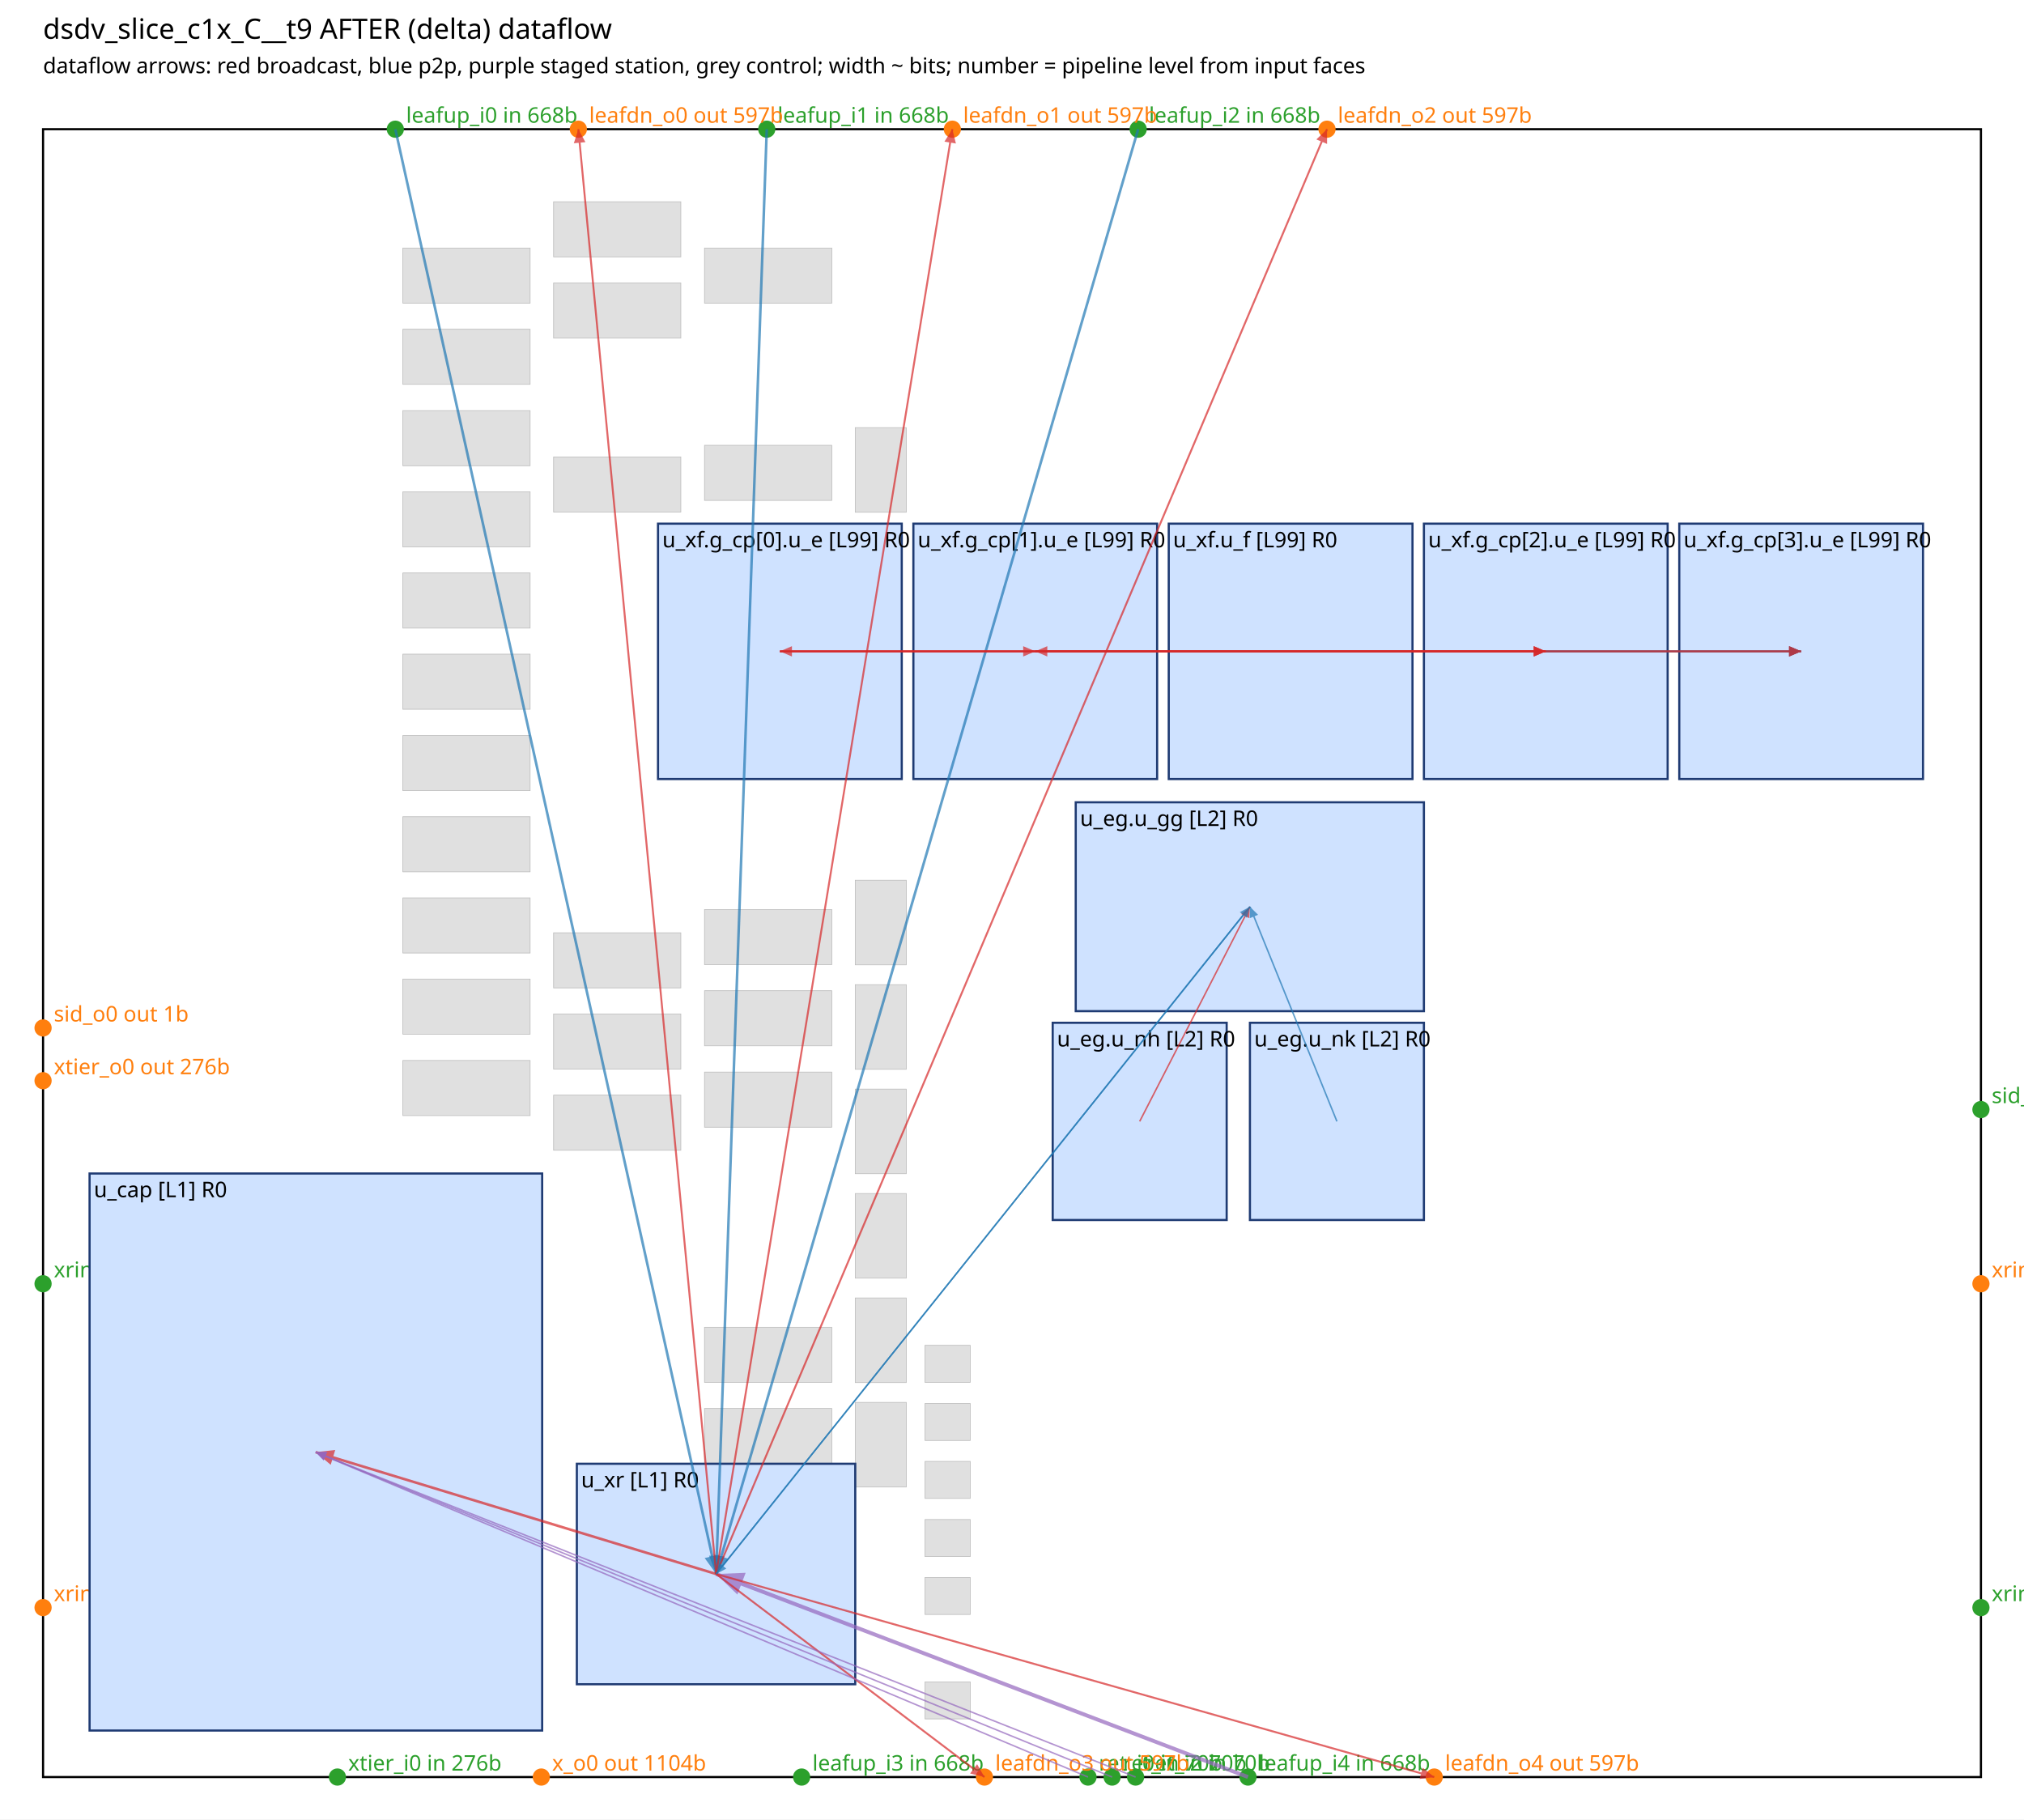
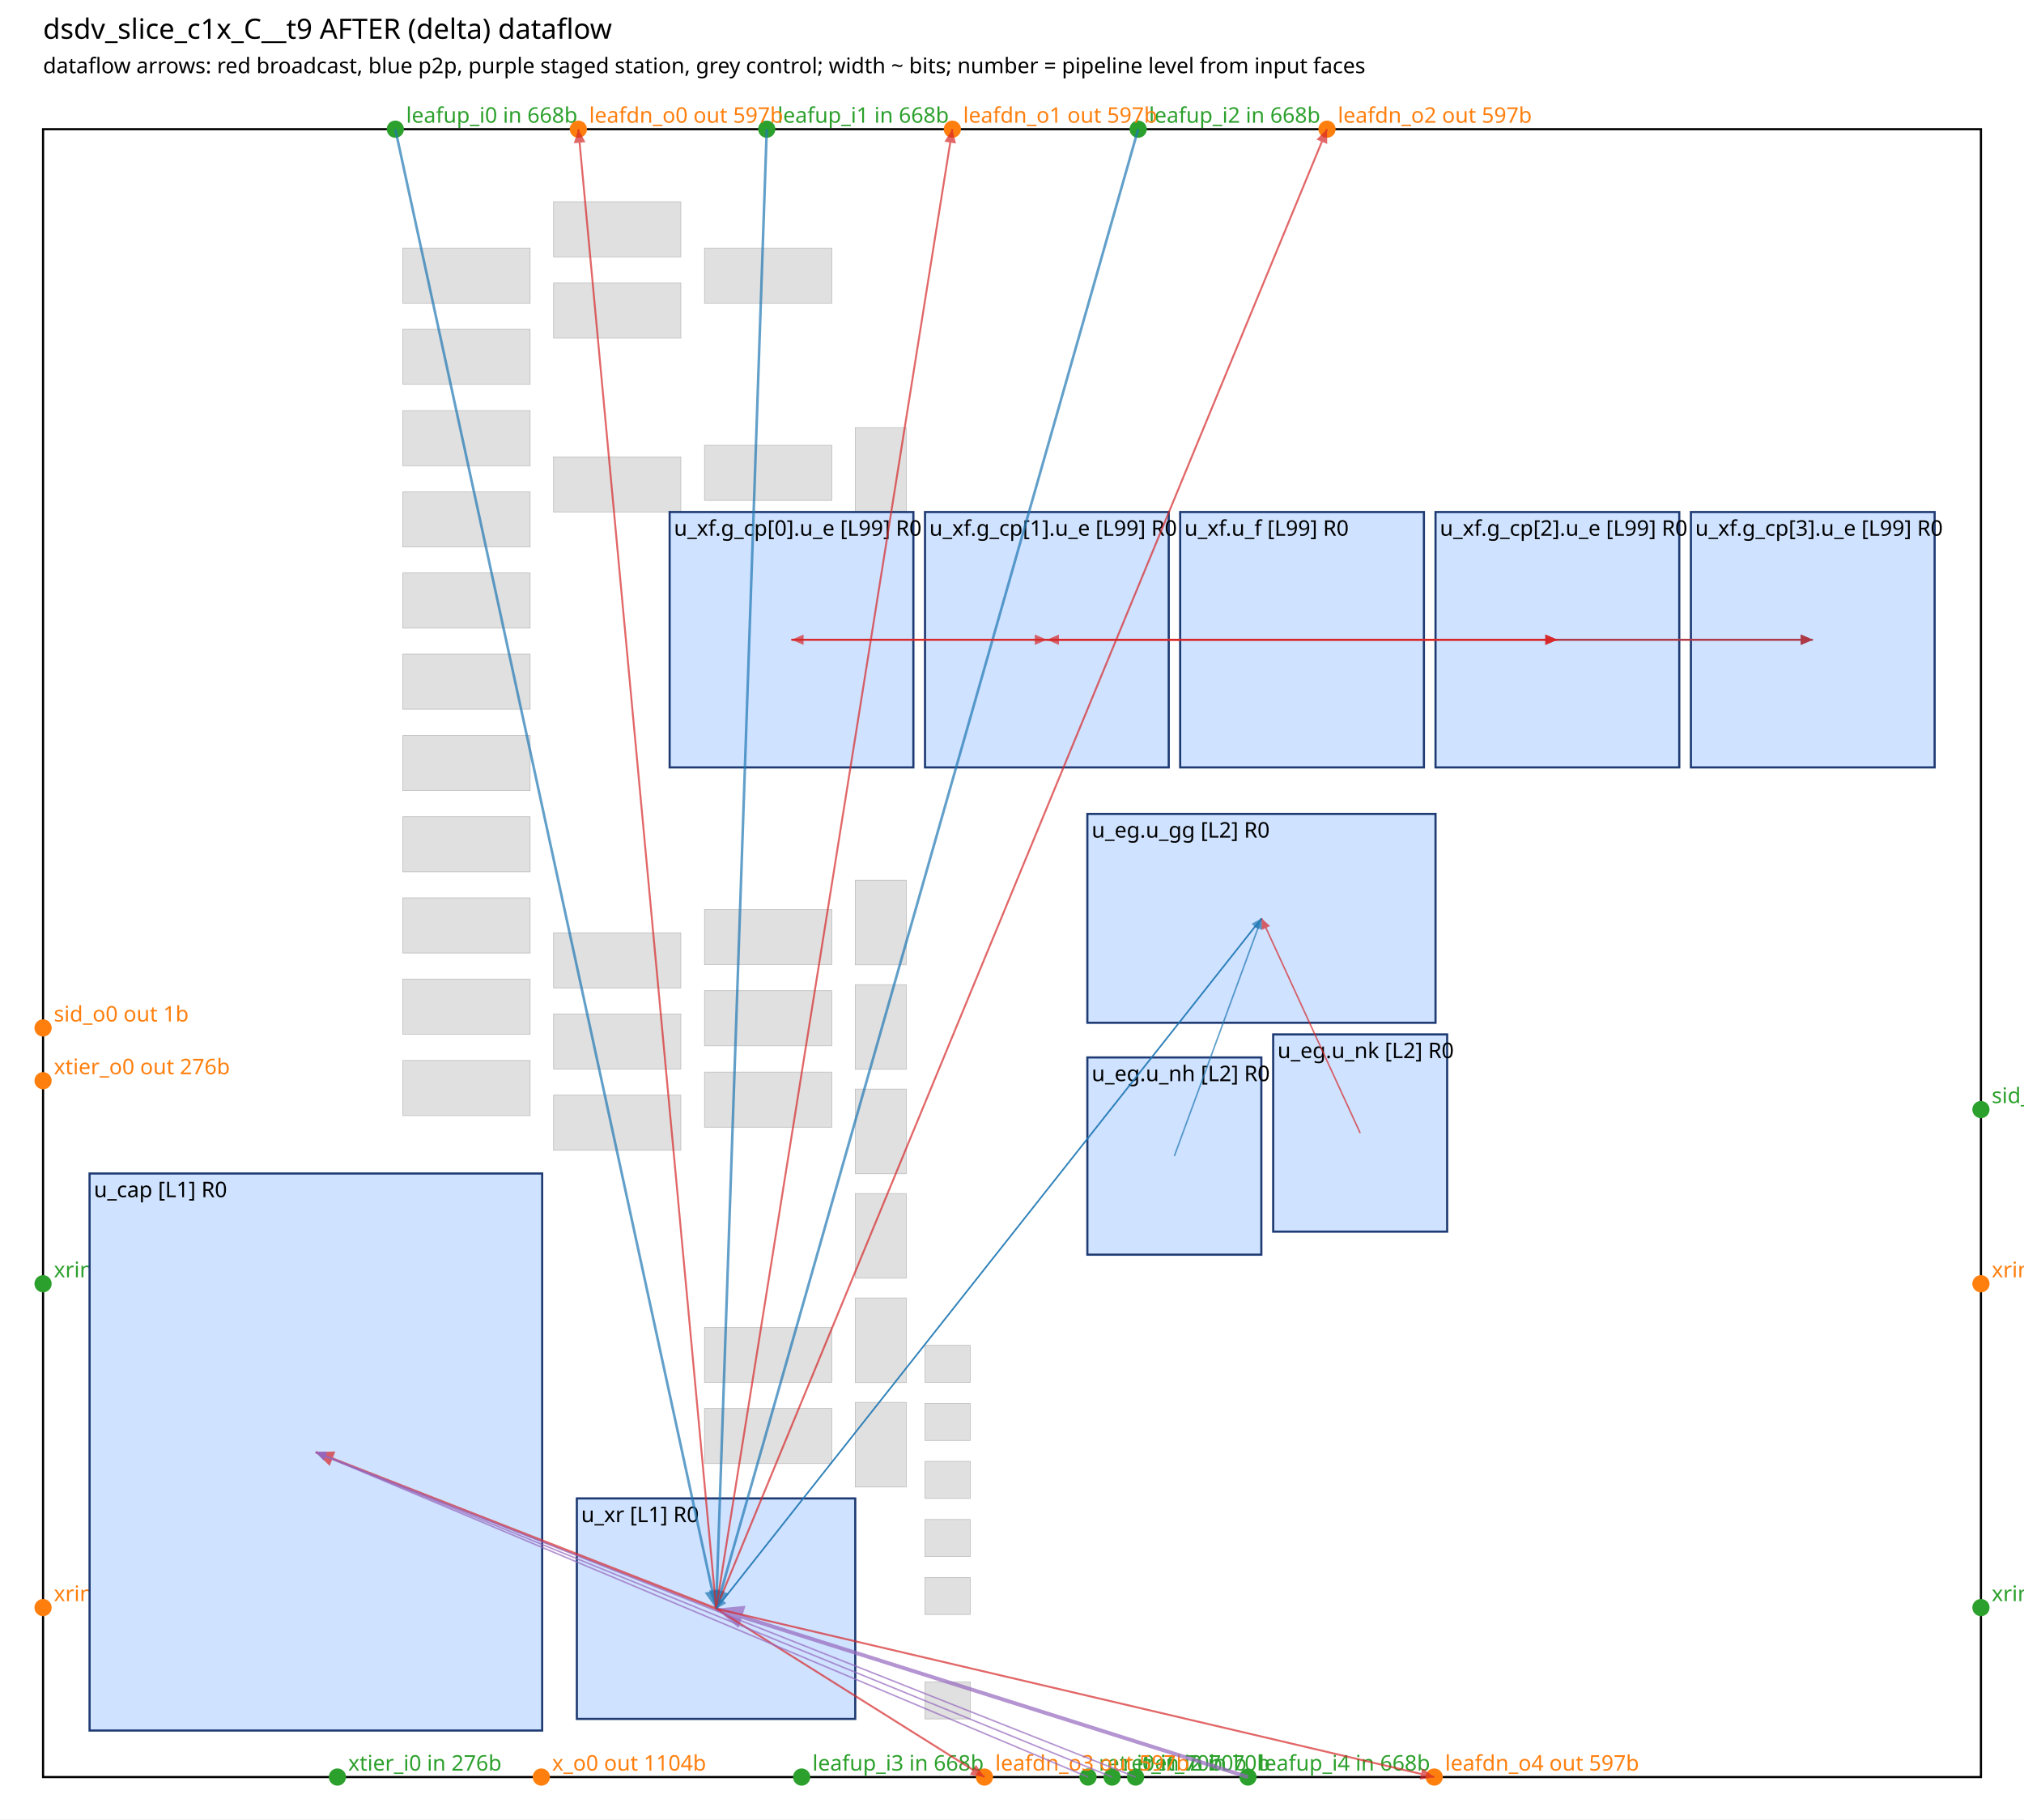
<svg xmlns="http://www.w3.org/2000/svg" width="940" height="845" font-family="sans-serif" font-size="10">
  <defs>
    <marker id="ar" markerWidth="8" markerHeight="8" refX="7" refY="3" orient="auto">
      <path d="M0,0 L7,3 L0,6 z" fill="context-stroke" />
    </marker>
  </defs>
  <rect width="100%" height="100%" fill="white" />
  <text x="20" y="18" font-size="13">dsdv_slice_c1x_C__t9 AFTER (delta) dataflow</text>
  <text x="20" y="34">dataflow arrows: red broadcast, blue p2p, purple staged station, grey control; width ~ bits; number = pipeline level from input faces</text>
  <rect x="20.0" y="60.0" width="900.0" height="765.3" fill="none" stroke="black" />
  <rect x="187.1" y="492.5" width="59.1" height="25.6" fill="#e0e0e0" stroke="#bbb" stroke-width="0.3" />
  <rect x="187.1" y="454.7" width="59.1" height="25.6" fill="#e0e0e0" stroke="#bbb" stroke-width="0.3" />
  <rect x="187.1" y="417.0" width="59.1" height="25.6" fill="#e0e0e0" stroke="#bbb" stroke-width="0.3" />
  <rect x="187.1" y="379.3" width="59.1" height="25.6" fill="#e0e0e0" stroke="#bbb" stroke-width="0.3" />
  <rect x="187.1" y="341.6" width="59.1" height="25.6" fill="#e0e0e0" stroke="#bbb" stroke-width="0.3" />
  <rect x="187.1" y="303.8" width="59.1" height="25.6" fill="#e0e0e0" stroke="#bbb" stroke-width="0.3" />
  <rect x="187.1" y="266.1" width="59.1" height="25.6" fill="#e0e0e0" stroke="#bbb" stroke-width="0.3" />
  <rect x="187.1" y="228.4" width="59.1" height="25.6" fill="#e0e0e0" stroke="#bbb" stroke-width="0.3" />
  <rect x="187.1" y="190.7" width="59.1" height="25.6" fill="#e0e0e0" stroke="#bbb" stroke-width="0.3" />
  <rect x="187.1" y="152.9" width="59.1" height="25.6" fill="#e0e0e0" stroke="#bbb" stroke-width="0.3" />
  <rect x="187.1" y="115.2" width="59.1" height="25.6" fill="#e0e0e0" stroke="#bbb" stroke-width="0.3" />
  <rect x="257.1" y="508.6" width="59.1" height="25.6" fill="#e0e0e0" stroke="#bbb" stroke-width="0.3" />
  <rect x="257.1" y="470.9" width="59.1" height="25.6" fill="#e0e0e0" stroke="#bbb" stroke-width="0.3" />
  <rect x="257.1" y="433.2" width="59.1" height="25.6" fill="#e0e0e0" stroke="#bbb" stroke-width="0.3" />
  <rect x="257.1" y="212.2" width="59.1" height="25.6" fill="#e0e0e0" stroke="#bbb" stroke-width="0.3" />
  <rect x="257.1" y="131.4" width="59.1" height="25.6" fill="#e0e0e0" stroke="#bbb" stroke-width="0.3" />
  <rect x="257.1" y="93.7" width="59.1" height="25.6" fill="#e0e0e0" stroke="#bbb" stroke-width="0.3" />
  <rect x="327.2" y="654.1" width="59.1" height="25.6" fill="#e0e0e0" stroke="#bbb" stroke-width="0.3" />
  <rect x="327.2" y="616.4" width="59.1" height="25.6" fill="#e0e0e0" stroke="#bbb" stroke-width="0.3" />
  <rect x="327.2" y="497.9" width="59.1" height="25.6" fill="#e0e0e0" stroke="#bbb" stroke-width="0.3" />
  <rect x="327.2" y="460.1" width="59.1" height="25.6" fill="#e0e0e0" stroke="#bbb" stroke-width="0.3" />
  <rect x="327.2" y="422.4" width="59.1" height="25.6" fill="#e0e0e0" stroke="#bbb" stroke-width="0.3" />
  <rect x="327.2" y="206.8" width="59.1" height="25.6" fill="#e0e0e0" stroke="#bbb" stroke-width="0.3" />
  <rect x="327.2" y="115.2" width="59.1" height="25.6" fill="#e0e0e0" stroke="#bbb" stroke-width="0.3" />
  <rect x="397.2" y="651.3" width="23.7" height="39.3" fill="#e0e0e0" stroke="#bbb" stroke-width="0.3" />
  <rect x="397.2" y="602.8" width="23.7" height="39.3" fill="#e0e0e0" stroke="#bbb" stroke-width="0.3" />
  <rect x="397.2" y="554.3" width="23.7" height="39.3" fill="#e0e0e0" stroke="#bbb" stroke-width="0.3" />
  <rect x="397.2" y="505.8" width="23.7" height="39.3" fill="#e0e0e0" stroke="#bbb" stroke-width="0.3" />
  <rect x="397.2" y="457.3" width="23.7" height="39.3" fill="#e0e0e0" stroke="#bbb" stroke-width="0.3" />
  <rect x="397.2" y="408.8" width="23.7" height="39.3" fill="#e0e0e0" stroke="#bbb" stroke-width="0.3" />
  <rect x="397.2" y="198.6" width="23.7" height="39.3" fill="#e0e0e0" stroke="#bbb" stroke-width="0.3" />
  <rect x="429.6" y="781.1" width="21.0" height="17.2" fill="#e0e0e0" stroke="#bbb" stroke-width="0.3" />
  <rect x="429.6" y="732.6" width="21.0" height="17.2" fill="#e0e0e0" stroke="#bbb" stroke-width="0.3" />
  <rect x="429.6" y="705.7" width="21.0" height="17.2" fill="#e0e0e0" stroke="#bbb" stroke-width="0.3" />
  <rect x="429.6" y="678.7" width="21.0" height="17.2" fill="#e0e0e0" stroke="#bbb" stroke-width="0.3" />
  <rect x="429.6" y="651.8" width="21.0" height="17.2" fill="#e0e0e0" stroke="#bbb" stroke-width="0.3" />
  <rect x="429.6" y="624.8" width="21.0" height="17.2" fill="#e0e0e0" stroke="#bbb" stroke-width="0.3" />
  <circle cx="920.0" cy="746.6" r="4" fill="#2ca02c" />
  <text x="925.0" y="743.6" fill="#2ca02c">xring_i0 in 1104b</text>
  <circle cx="920.0" cy="515.3" r="4" fill="#2ca02c" />
  <text x="925.0" y="512.3" fill="#2ca02c">sid_i0 in 1b</text>
  <circle cx="183.6" cy="60.0" r="4" fill="#2ca02c" />
  <text x="188.6" y="57.0" fill="#2ca02c">leafup_i0 in 668b</text>
  <circle cx="356.1" cy="60.0" r="4" fill="#2ca02c" />
  <text x="361.1" y="57.0" fill="#2ca02c">leafup_i1 in 668b</text>
  <circle cx="528.6" cy="60.0" r="4" fill="#2ca02c" />
  <text x="533.6" y="57.0" fill="#2ca02c">leafup_i2 in 668b</text>
  <circle cx="156.7" cy="825.3" r="4" fill="#2ca02c" />
  <text x="161.7" y="822.3" fill="#2ca02c">xtier_i0 in 276b</text>
  <circle cx="372.3" cy="825.3" r="4" fill="#2ca02c" />
  <text x="377.3" y="822.3" fill="#2ca02c">leafup_i3 in 668b</text>
  <circle cx="505.3" cy="825.3" r="4" fill="#2ca02c" />
  <text x="510.3" y="822.3" fill="#2ca02c">ret_i0 in 70b</text>
  <circle cx="516.5" cy="825.3" r="4" fill="#2ca02c" />
  <text x="521.5" y="822.3" fill="#2ca02c">ret_i1 in 70b</text>
  <circle cx="527.4" cy="825.3" r="4" fill="#2ca02c" />
  <text x="532.4" y="822.3" fill="#2ca02c">ret_i2 in 70b</text>
  <circle cx="579.6" cy="825.3" r="4" fill="#2ca02c" />
  <text x="584.6" y="822.3" fill="#2ca02c">leafup_i4 in 668b</text>
  <circle cx="20.0" cy="596.2" r="4" fill="#2ca02c" />
  <text x="25.0" y="593.2" fill="#2ca02c">xring_i1 in 1104b</text>
  <circle cx="920.0" cy="596.2" r="4" fill="#ff7f0e" />
  <text x="925.0" y="593.2" fill="#ff7f0e">xring_o0 out 1104b</text>
  <circle cx="268.6" cy="60.0" r="4" fill="#ff7f0e" />
  <text x="273.6" y="57.0" fill="#ff7f0e">leafdn_o0 out 597b</text>
  <circle cx="442.3" cy="60.0" r="4" fill="#ff7f0e" />
  <text x="447.3" y="57.0" fill="#ff7f0e">leafdn_o1 out 597b</text>
  <circle cx="616.3" cy="60.0" r="4" fill="#ff7f0e" />
  <text x="621.3" y="57.0" fill="#ff7f0e">leafdn_o2 out 597b</text>
  <circle cx="251.4" cy="825.3" r="4" fill="#ff7f0e" />
  <text x="256.4" y="822.3" fill="#ff7f0e">x_o0 out 1104b</text>
  <circle cx="457.2" cy="825.3" r="4" fill="#ff7f0e" />
  <text x="462.2" y="822.3" fill="#ff7f0e">leafdn_o3 out 597b</text>
  <circle cx="666.1" cy="825.3" r="4" fill="#ff7f0e" />
  <text x="671.1" y="822.3" fill="#ff7f0e">leafdn_o4 out 597b</text>
  <circle cx="20.0" cy="746.6" r="4" fill="#ff7f0e" />
  <text x="25.0" y="743.6" fill="#ff7f0e">xring_o1 out 1104b</text>
  <circle cx="20.0" cy="501.9" r="4" fill="#ff7f0e" />
  <text x="25.0" y="498.9" fill="#ff7f0e">xtier_o0 out 276b</text>
  <circle cx="20.0" cy="477.4" r="4" fill="#ff7f0e" />
  <text x="25.0" y="474.4" fill="#ff7f0e">sid_o0 out 1b</text>
  <rect x="41.6" y="545.0" width="210.2" height="258.7" fill="#cfe2ff" stroke="#1f3b73" />
  <text x="43.6" y="556.0">u_cap [L1] R0</text>
-   <rect x="267.9" y="679.8" width="129.3" height="102.4" fill="#cfe2ff" stroke="#1f3b73" />
-   <text x="269.9" y="690.8">u_xr [L1] R0</text>
-   <rect x="488.9" y="475.0" width="80.8" height="91.6" fill="#cfe2ff" stroke="#1f3b73" />
-   <text x="490.9" y="486.0">u_eg.u_nh [L2] R0</text>
-   <rect x="580.5" y="475.0" width="80.8" height="91.6" fill="#cfe2ff" stroke="#1f3b73" />
-   <text x="582.5" y="486.0">u_eg.u_nk [L2] R0</text>
-   <rect x="499.6" y="372.6" width="161.7" height="97.0" fill="#cfe2ff" stroke="#1f3b73" />
-   <text x="501.6" y="383.6">u_eg.u_gg [L2] R0</text>
-   <rect x="305.6" y="243.2" width="113.2" height="118.6" fill="#cfe2ff" stroke="#1f3b73" />
-   <text x="307.6" y="254.2">u_xf.g_cp[0].u_e [L99] R0</text>
-   <rect x="424.2" y="243.2" width="113.2" height="118.6" fill="#cfe2ff" stroke="#1f3b73" />
-   <text x="426.2" y="254.2">u_xf.g_cp[1].u_e [L99] R0</text>
-   <rect x="542.8" y="243.2" width="113.2" height="118.6" fill="#cfe2ff" stroke="#1f3b73" />
-   <text x="544.8" y="254.2">u_xf.u_f [L99] R0</text>
-   <rect x="661.3" y="243.2" width="113.2" height="118.6" fill="#cfe2ff" stroke="#1f3b73" />
-   <text x="663.3" y="254.2">u_xf.g_cp[2].u_e [L99] R0</text>
-   <rect x="779.9" y="243.2" width="113.2" height="118.6" fill="#cfe2ff" stroke="#1f3b73" />
-   <text x="781.9" y="254.2">u_xf.g_cp[3].u_e [L99] R0</text>
-   <line x1="579.6" y1="825.3" x2="332.6" y2="731.0" stroke="#9467bd" stroke-width="1.8" opacity="0.7" marker-end="url(#ar)" />
-   <line x1="183.6" y1="60.0" x2="332.6" y2="731.0" stroke="#1f77b4" stroke-width="1.2" opacity="0.7" marker-end="url(#ar)" />
-   <line x1="356.1" y1="60.0" x2="332.6" y2="731.0" stroke="#1f77b4" stroke-width="1.2" opacity="0.7" marker-end="url(#ar)" />
-   <line x1="528.6" y1="60.0" x2="332.6" y2="731.0" stroke="#1f77b4" stroke-width="1.2" opacity="0.7" marker-end="url(#ar)" />
-   <line x1="332.6" y1="731.0" x2="146.6" y2="674.4" stroke="#d62728" stroke-width="1.2" opacity="0.7" marker-end="url(#ar)" />
-   <line x1="332.6" y1="731.0" x2="268.6" y2="60.0" stroke="#d62728" stroke-width="0.9" opacity="0.7" marker-end="url(#ar)" />
-   <line x1="332.6" y1="731.0" x2="442.3" y2="60.0" stroke="#d62728" stroke-width="0.9" opacity="0.7" marker-end="url(#ar)" />
-   <line x1="332.6" y1="731.0" x2="616.3" y2="60.0" stroke="#d62728" stroke-width="0.9" opacity="0.7" marker-end="url(#ar)" />
-   <line x1="332.6" y1="731.0" x2="457.2" y2="825.3" stroke="#d62728" stroke-width="0.9" opacity="0.7" marker-end="url(#ar)" />
-   <line x1="332.6" y1="731.0" x2="666.1" y2="825.3" stroke="#d62728" stroke-width="0.9" opacity="0.7" marker-end="url(#ar)" />
-   <line x1="362.2" y1="302.5" x2="836.5" y2="302.5" stroke="#d62728" stroke-width="0.8" opacity="0.7" marker-end="url(#ar)" />
-   <line x1="480.8" y1="302.5" x2="836.5" y2="302.5" stroke="#d62728" stroke-width="0.8" opacity="0.7" marker-end="url(#ar)" />
-   <line x1="717.9" y1="302.5" x2="836.5" y2="302.5" stroke="#1f77b4" stroke-width="0.8" opacity="0.7" marker-end="url(#ar)" />
-   <line x1="362.2" y1="302.5" x2="717.9" y2="302.5" stroke="#d62728" stroke-width="0.8" opacity="0.7" marker-end="url(#ar)" />
-   <line x1="480.8" y1="302.5" x2="717.9" y2="302.5" stroke="#d62728" stroke-width="0.8" opacity="0.7" marker-end="url(#ar)" />
-   <line x1="362.2" y1="302.5" x2="480.8" y2="302.5" stroke="#d62728" stroke-width="0.8" opacity="0.7" marker-end="url(#ar)" />
-   <line x1="599.3" y1="302.5" x2="836.5" y2="302.5" stroke="#d62728" stroke-width="0.8" opacity="0.7" marker-end="url(#ar)" />
-   <line x1="599.3" y1="302.5" x2="717.9" y2="302.5" stroke="#d62728" stroke-width="0.8" opacity="0.7" marker-end="url(#ar)" />
-   <line x1="599.3" y1="302.5" x2="480.8" y2="302.5" stroke="#d62728" stroke-width="0.8" opacity="0.7" marker-end="url(#ar)" />
-   <line x1="599.3" y1="302.5" x2="362.2" y2="302.5" stroke="#d62728" stroke-width="0.8" opacity="0.7" marker-end="url(#ar)" />
+   <rect x="267.9" y="695.9" width="129.3" height="102.4" fill="#cfe2ff" stroke="#1f3b73" />
+   <text x="269.9" y="706.9">u_xr [L1] R0</text>
+   <rect x="505.0" y="491.1" width="80.8" height="91.6" fill="#cfe2ff" stroke="#1f3b73" />
+   <text x="507.0" y="502.1">u_eg.u_nh [L2] R0</text>
+   <rect x="591.3" y="480.4" width="80.8" height="91.6" fill="#cfe2ff" stroke="#1f3b73" />
+   <text x="593.3" y="491.4">u_eg.u_nk [L2] R0</text>
+   <rect x="505.0" y="378.0" width="161.7" height="97.0" fill="#cfe2ff" stroke="#1f3b73" />
+   <text x="507.0" y="389.0">u_eg.u_gg [L2] R0</text>
+   <rect x="311.0" y="237.8" width="113.2" height="118.6" fill="#cfe2ff" stroke="#1f3b73" />
+   <text x="313.0" y="248.8">u_xf.g_cp[0].u_e [L99] R0</text>
+   <rect x="429.6" y="237.8" width="113.2" height="118.6" fill="#cfe2ff" stroke="#1f3b73" />
+   <text x="431.6" y="248.8">u_xf.g_cp[1].u_e [L99] R0</text>
+   <rect x="548.1" y="237.8" width="113.2" height="118.6" fill="#cfe2ff" stroke="#1f3b73" />
+   <text x="550.1" y="248.8">u_xf.u_f [L99] R0</text>
+   <rect x="666.7" y="237.8" width="113.2" height="118.6" fill="#cfe2ff" stroke="#1f3b73" />
+   <text x="668.7" y="248.8">u_xf.g_cp[2].u_e [L99] R0</text>
+   <rect x="785.3" y="237.8" width="113.2" height="118.6" fill="#cfe2ff" stroke="#1f3b73" />
+   <text x="787.3" y="248.8">u_xf.g_cp[3].u_e [L99] R0</text>
+   <line x1="579.6" y1="825.3" x2="332.6" y2="747.1" stroke="#9467bd" stroke-width="1.8" opacity="0.7" marker-end="url(#ar)" />
+   <line x1="183.6" y1="60.0" x2="332.6" y2="747.1" stroke="#1f77b4" stroke-width="1.2" opacity="0.7" marker-end="url(#ar)" />
+   <line x1="356.1" y1="60.0" x2="332.6" y2="747.1" stroke="#1f77b4" stroke-width="1.2" opacity="0.7" marker-end="url(#ar)" />
+   <line x1="528.6" y1="60.0" x2="332.6" y2="747.1" stroke="#1f77b4" stroke-width="1.2" opacity="0.7" marker-end="url(#ar)" />
+   <line x1="332.6" y1="747.1" x2="146.6" y2="674.4" stroke="#d62728" stroke-width="1.2" opacity="0.7" marker-end="url(#ar)" />
+   <line x1="332.6" y1="747.1" x2="268.6" y2="60.0" stroke="#d62728" stroke-width="0.9" opacity="0.7" marker-end="url(#ar)" />
+   <line x1="332.6" y1="747.1" x2="442.3" y2="60.0" stroke="#d62728" stroke-width="0.9" opacity="0.7" marker-end="url(#ar)" />
+   <line x1="332.6" y1="747.1" x2="616.3" y2="60.0" stroke="#d62728" stroke-width="0.9" opacity="0.7" marker-end="url(#ar)" />
+   <line x1="332.6" y1="747.1" x2="457.2" y2="825.3" stroke="#d62728" stroke-width="0.9" opacity="0.7" marker-end="url(#ar)" />
+   <line x1="332.6" y1="747.1" x2="666.1" y2="825.3" stroke="#d62728" stroke-width="0.9" opacity="0.7" marker-end="url(#ar)" />
+   <line x1="367.6" y1="297.1" x2="841.9" y2="297.1" stroke="#d62728" stroke-width="0.8" opacity="0.7" marker-end="url(#ar)" />
+   <line x1="486.2" y1="297.1" x2="841.9" y2="297.1" stroke="#d62728" stroke-width="0.8" opacity="0.7" marker-end="url(#ar)" />
+   <line x1="723.3" y1="297.1" x2="841.9" y2="297.1" stroke="#1f77b4" stroke-width="0.8" opacity="0.7" marker-end="url(#ar)" />
+   <line x1="367.6" y1="297.1" x2="723.3" y2="297.1" stroke="#d62728" stroke-width="0.8" opacity="0.7" marker-end="url(#ar)" />
+   <line x1="486.2" y1="297.1" x2="723.3" y2="297.1" stroke="#d62728" stroke-width="0.8" opacity="0.7" marker-end="url(#ar)" />
+   <line x1="367.6" y1="297.1" x2="486.2" y2="297.1" stroke="#d62728" stroke-width="0.8" opacity="0.7" marker-end="url(#ar)" />
+   <line x1="604.7" y1="297.1" x2="841.9" y2="297.1" stroke="#d62728" stroke-width="0.8" opacity="0.7" marker-end="url(#ar)" />
+   <line x1="604.7" y1="297.1" x2="723.3" y2="297.1" stroke="#d62728" stroke-width="0.8" opacity="0.7" marker-end="url(#ar)" />
+   <line x1="604.7" y1="297.1" x2="486.2" y2="297.1" stroke="#d62728" stroke-width="0.8" opacity="0.7" marker-end="url(#ar)" />
+   <line x1="604.7" y1="297.1" x2="367.6" y2="297.1" stroke="#d62728" stroke-width="0.8" opacity="0.7" marker-end="url(#ar)" />
  <line x1="505.3" y1="825.3" x2="146.6" y2="674.4" stroke="#9467bd" stroke-width="0.7" opacity="0.7" marker-end="url(#ar)" />
  <line x1="516.5" y1="825.3" x2="146.6" y2="674.4" stroke="#9467bd" stroke-width="0.7" opacity="0.7" marker-end="url(#ar)" />
  <line x1="527.4" y1="825.3" x2="146.6" y2="674.4" stroke="#9467bd" stroke-width="0.7" opacity="0.7" marker-end="url(#ar)" />
-   <line x1="580.5" y1="421.1" x2="332.6" y2="731.0" stroke="#1f77b4" stroke-width="0.7" opacity="0.7" marker-end="url(#ar)" />
-   <line x1="529.3" y1="520.8" x2="580.5" y2="421.1" stroke="#d62728" stroke-width="0.7" opacity="0.7" marker-end="url(#ar)" />
-   <line x1="620.9" y1="520.8" x2="580.5" y2="421.1" stroke="#1f77b4" stroke-width="0.7" opacity="0.7" marker-end="url(#ar)" />
-   <line x1="332.6" y1="731.0" x2="580.5" y2="421.1" stroke="#1f77b4" stroke-width="0.7" opacity="0.7" marker-end="url(#ar)" />
+   <line x1="585.9" y1="426.5" x2="332.6" y2="747.1" stroke="#1f77b4" stroke-width="0.7" opacity="0.7" marker-end="url(#ar)" />
+   <line x1="545.4" y1="536.9" x2="585.9" y2="426.5" stroke="#1f77b4" stroke-width="0.7" opacity="0.7" marker-end="url(#ar)" />
+   <line x1="631.7" y1="526.2" x2="585.9" y2="426.5" stroke="#d62728" stroke-width="0.7" opacity="0.7" marker-end="url(#ar)" />
+   <line x1="332.6" y1="747.1" x2="585.9" y2="426.5" stroke="#1f77b4" stroke-width="0.7" opacity="0.7" marker-end="url(#ar)" />
</svg>
